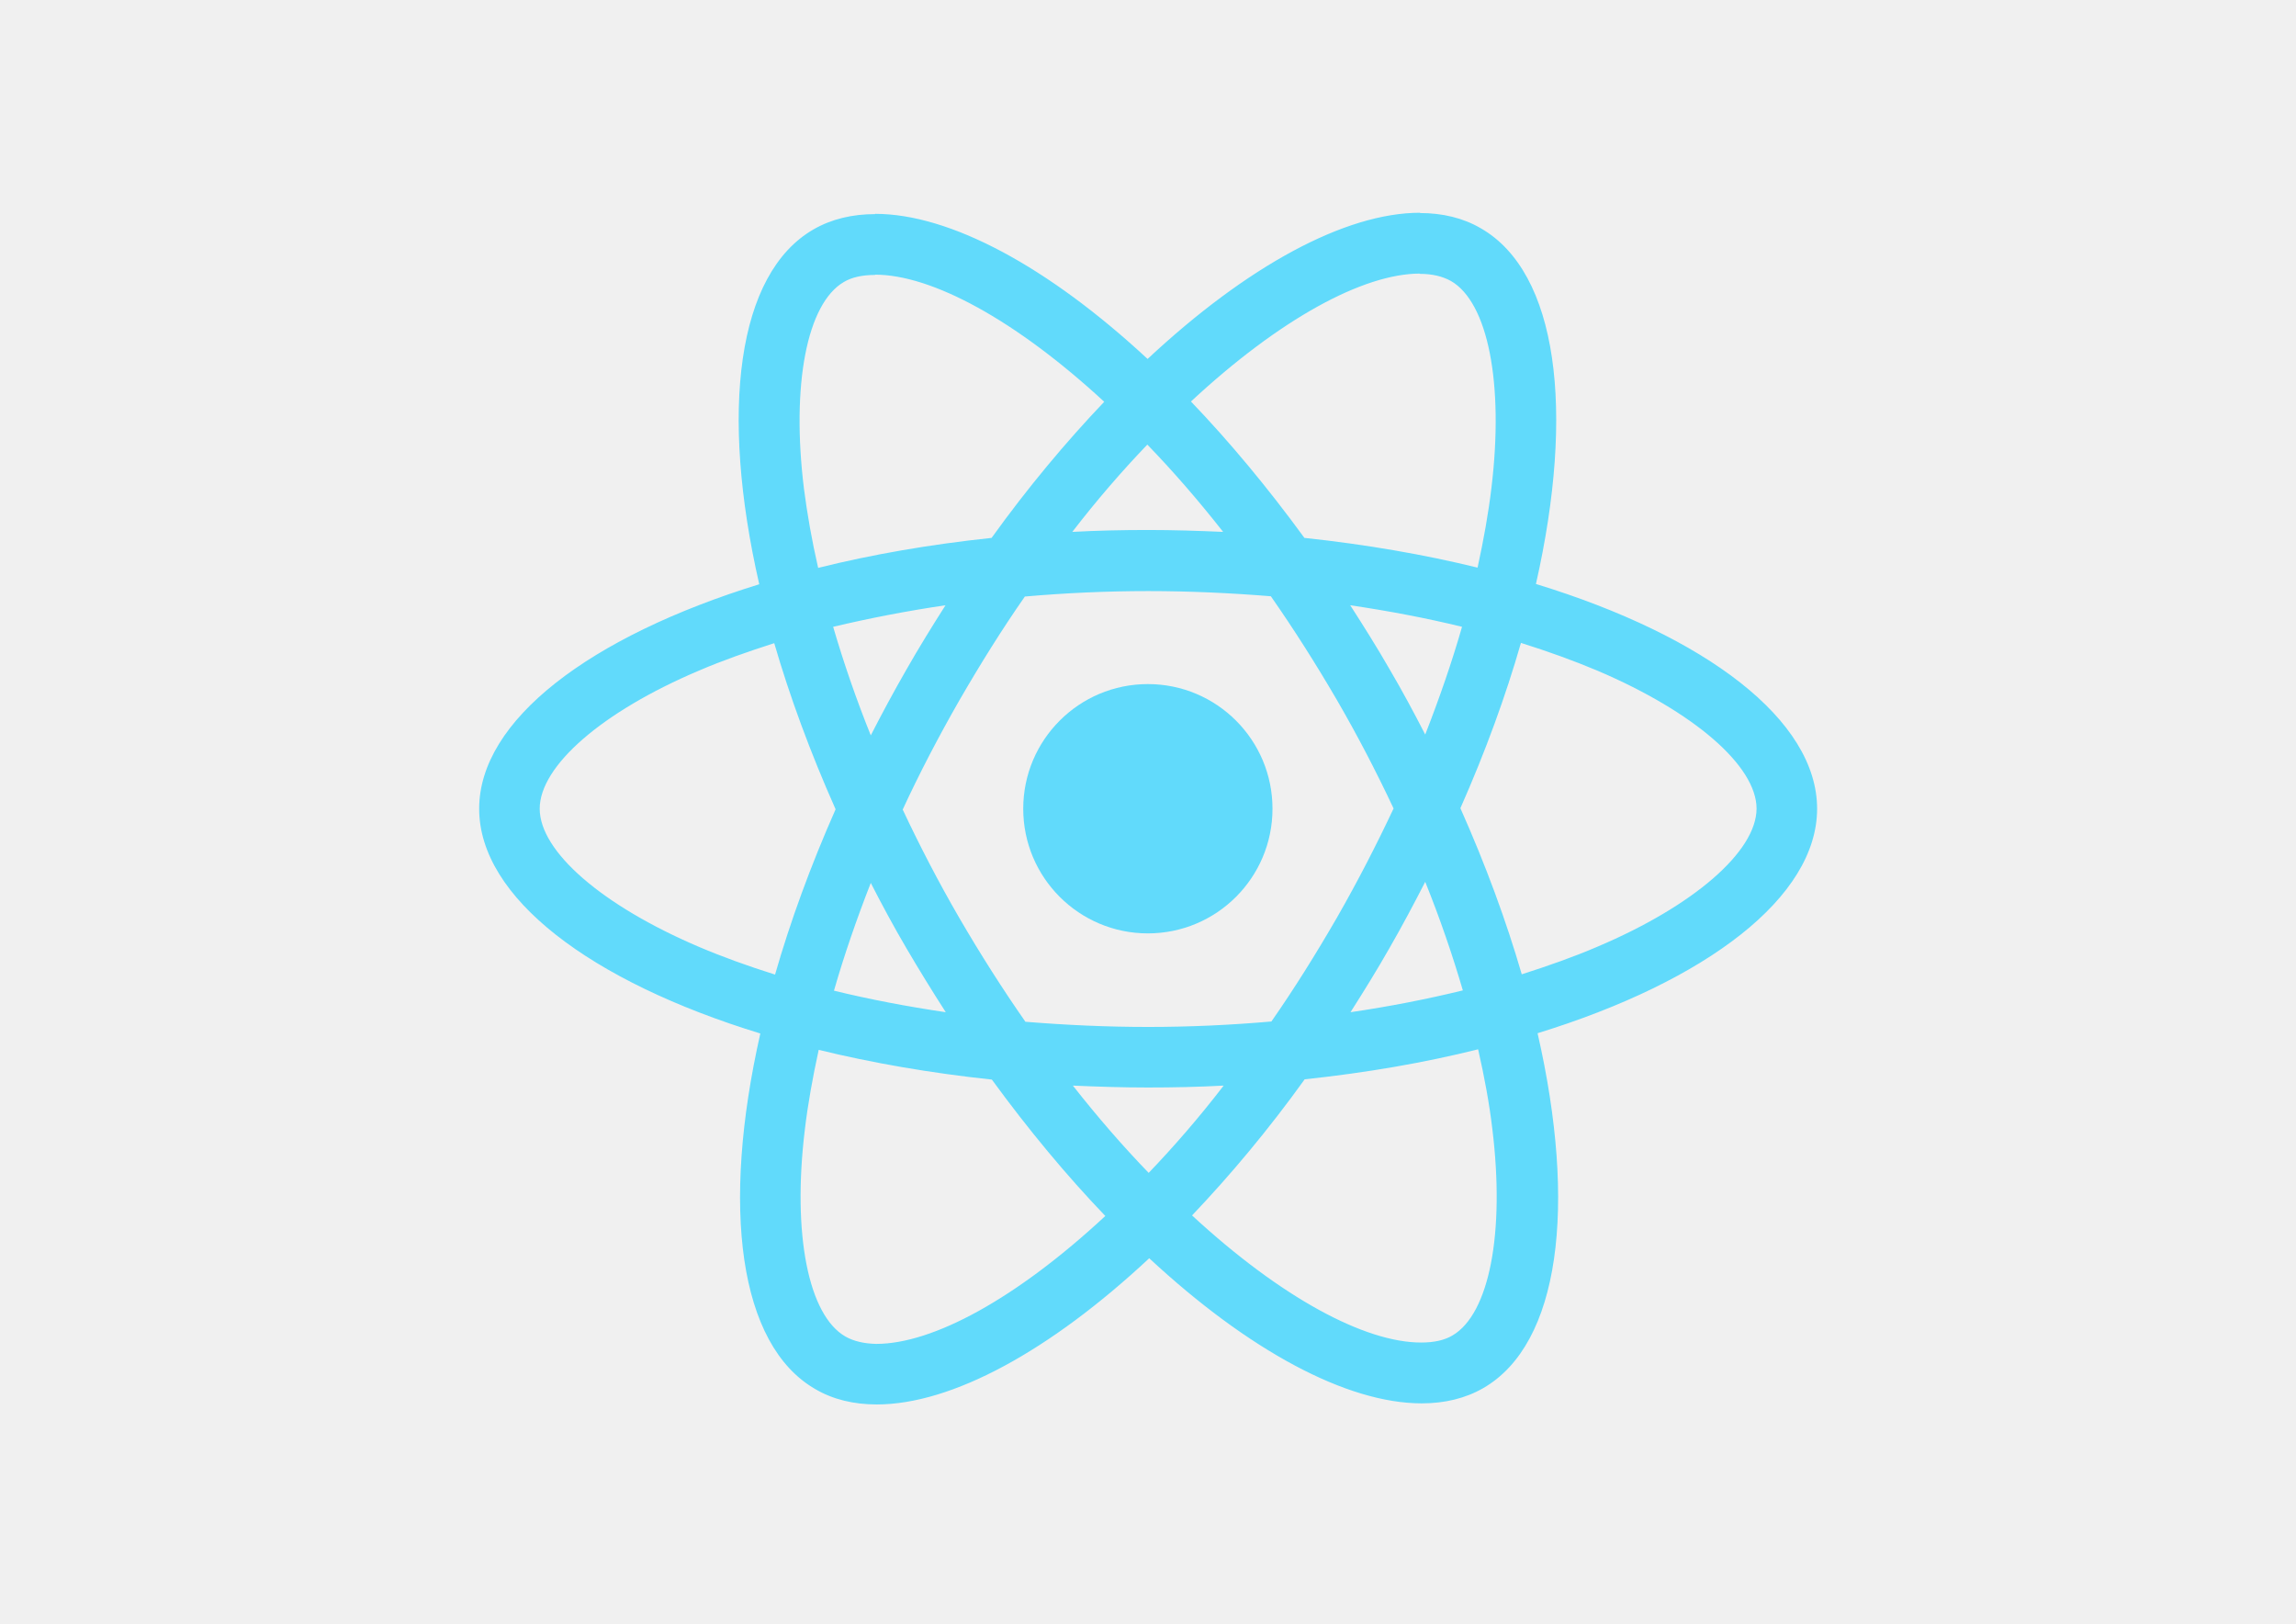
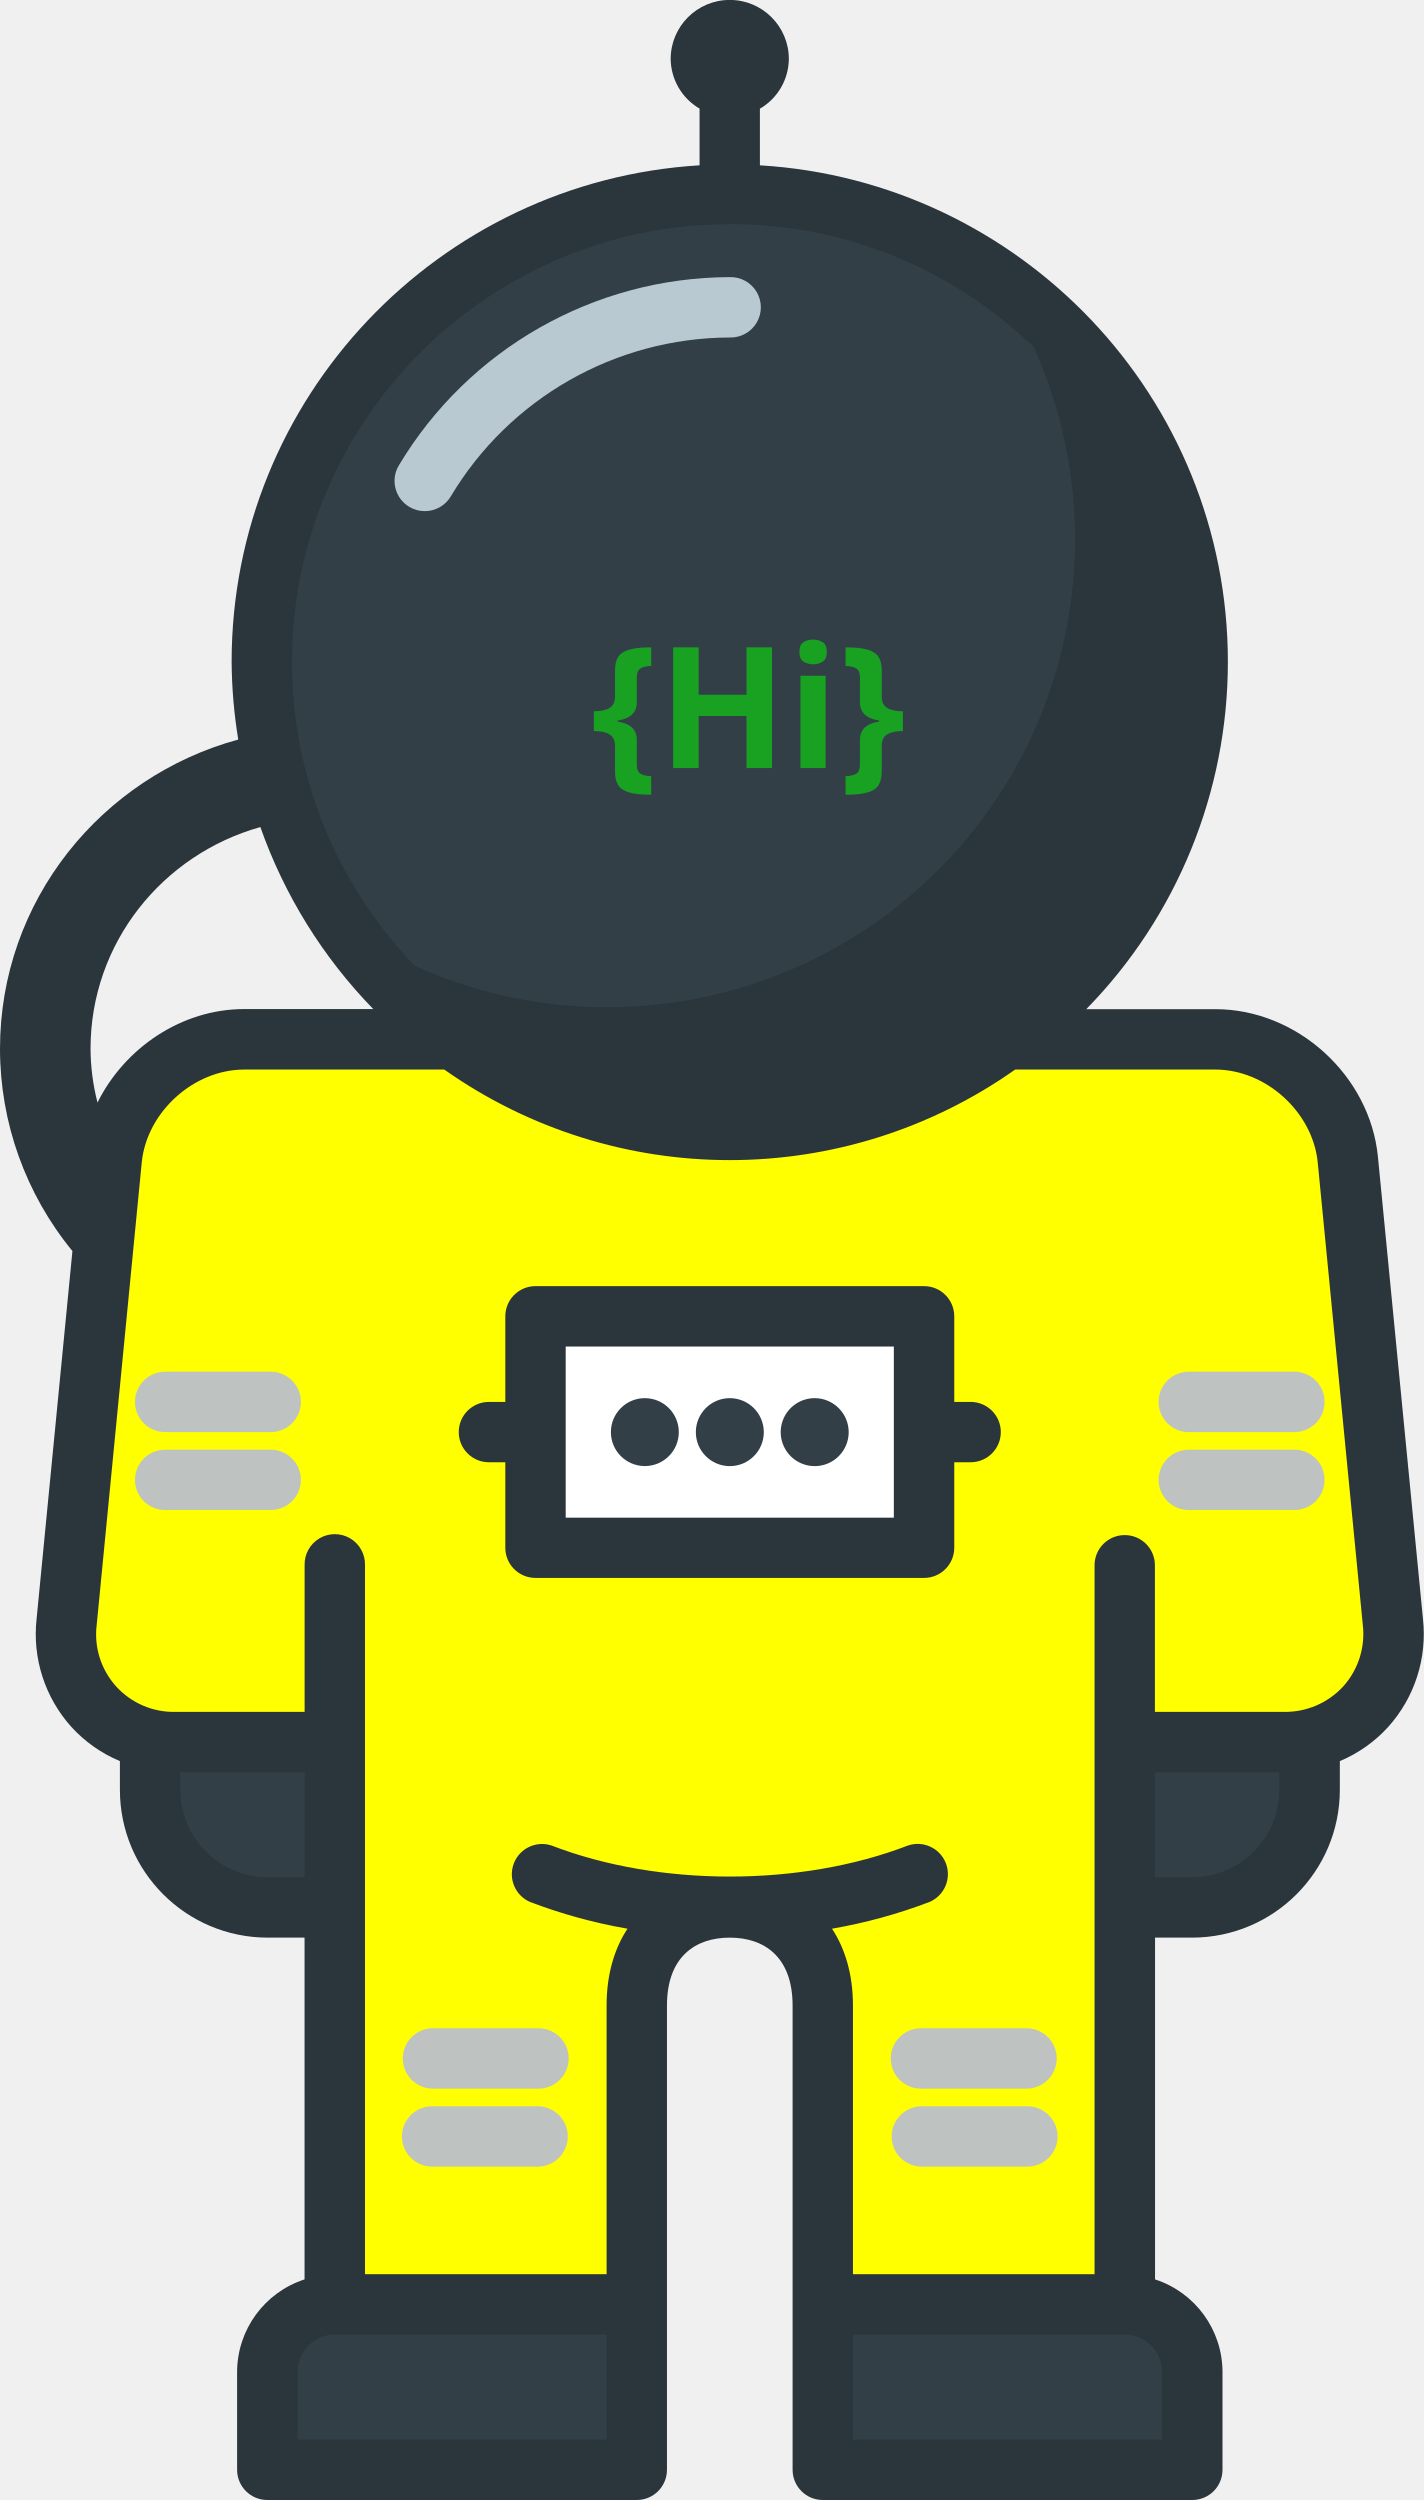
- <svg xmlns="http://www.w3.org/2000/svg" viewBox="0 0 841.9 595.3">
-   <g fill="#61DAFB">
-     <path d="M666.3 296.5c0-32.5-40.7-63.3-103.1-82.4 14.4-63.6 8-114.2-20.2-130.4-6.5-3.8-14.1-5.6-22.4-5.6v22.3c4.6 0 8.3.9 11.4 2.6 13.6 7.8 19.5 37.5 14.9 75.7-1.1 9.4-2.9 19.3-5.1 29.4-19.6-4.8-41-8.5-63.5-10.9-13.5-18.5-27.5-35.3-41.6-50 32.6-30.3 63.2-46.9 84-46.9V78c-27.5 0-63.5 19.6-99.9 53.6-36.4-33.8-72.4-53.2-99.9-53.2v22.3c20.7 0 51.4 16.5 84 46.6-14 14.7-28 31.4-41.3 49.9-22.6 2.4-44 6.1-63.6 11-2.3-10-4-19.7-5.2-29-4.7-38.2 1.1-67.9 14.6-75.8 3-1.8 6.9-2.6 11.5-2.6V78.5c-8.4 0-16 1.8-22.6 5.6-28.1 16.2-34.4 66.7-19.9 130.1-62.2 19.2-102.7 49.9-102.7 82.3 0 32.5 40.7 63.3 103.1 82.4-14.4 63.6-8 114.2 20.2 130.4 6.5 3.8 14.1 5.6 22.5 5.6 27.5 0 63.5-19.6 99.9-53.6 36.4 33.8 72.4 53.2 99.9 53.2 8.4 0 16-1.8 22.6-5.6 28.1-16.2 34.4-66.7 19.9-130.1 62-19.1 102.5-49.9 102.5-82.3zm-130.2-66.7c-3.7 12.9-8.3 26.2-13.5 39.5-4.1-8-8.4-16-13.1-24-4.6-8-9.5-15.8-14.4-23.4 14.2 2.1 27.9 4.7 41 7.9zm-45.8 106.5c-7.8 13.5-15.8 26.3-24.1 38.2-14.9 1.3-30 2-45.2 2-15.1 0-30.2-.7-45-1.9-8.3-11.9-16.4-24.6-24.2-38-7.6-13.1-14.5-26.4-20.8-39.8 6.2-13.4 13.2-26.8 20.7-39.9 7.8-13.5 15.8-26.3 24.1-38.2 14.9-1.3 30-2 45.2-2 15.1 0 30.2.7 45 1.9 8.3 11.9 16.4 24.6 24.2 38 7.6 13.1 14.5 26.4 20.8 39.8-6.3 13.4-13.2 26.8-20.7 39.9zm32.3-13c5.4 13.4 10 26.8 13.8 39.8-13.1 3.2-26.9 5.9-41.2 8 4.9-7.7 9.8-15.6 14.4-23.7 4.6-8 8.9-16.1 13-24.1zM421.2 430c-9.3-9.6-18.6-20.3-27.8-32 9 .4 18.2.7 27.5.7 9.4 0 18.7-.2 27.8-.7-9 11.7-18.3 22.4-27.5 32zm-74.4-58.9c-14.2-2.1-27.9-4.7-41-7.9 3.7-12.9 8.3-26.2 13.5-39.5 4.1 8 8.4 16 13.1 24 4.7 8 9.5 15.8 14.4 23.4zM420.7 163c9.3 9.6 18.6 20.3 27.8 32-9-.4-18.2-.7-27.5-.7-9.4 0-18.7.2-27.8.7 9-11.7 18.3-22.4 27.5-32zm-74 58.9c-4.9 7.7-9.8 15.6-14.4 23.7-4.6 8-8.9 16-13 24-5.4-13.4-10-26.8-13.8-39.8 13.1-3.1 26.9-5.8 41.2-7.9zm-90.5 125.2c-35.4-15.1-58.3-34.9-58.3-50.6 0-15.7 22.9-35.6 58.3-50.6 8.6-3.7 18-7 27.7-10.1 5.7 19.6 13.2 40 22.5 60.9-9.2 20.8-16.6 41.1-22.2 60.6-9.9-3.1-19.3-6.5-28-10.2zM310 490c-13.6-7.8-19.5-37.5-14.9-75.7 1.1-9.4 2.9-19.3 5.1-29.4 19.6 4.8 41 8.5 63.5 10.9 13.5 18.5 27.5 35.3 41.6 50-32.6 30.3-63.2 46.9-84 46.9-4.5-.1-8.3-1-11.3-2.7zm237.2-76.2c4.7 38.2-1.1 67.9-14.6 75.8-3 1.8-6.9 2.6-11.5 2.6-20.7 0-51.4-16.5-84-46.6 14-14.7 28-31.4 41.3-49.9 22.6-2.4 44-6.1 63.6-11 2.3 10.1 4.1 19.8 5.2 29.1zm38.5-66.7c-8.6 3.7-18 7-27.7 10.1-5.7-19.6-13.2-40-22.5-60.9 9.2-20.8 16.6-41.1 22.2-60.6 9.9 3.1 19.3 6.5 28.1 10.2 35.4 15.1 58.3 34.9 58.3 50.6-.1 15.7-23 35.6-58.4 50.6zM320.8 78.4z" />
-     <circle cx="420.9" cy="296.5" r="45.7" />
-     <path d="M520.5 78.1z" />
-   </g>
+ <svg xmlns="http://www.w3.org/2000/svg" id="Layer_1" data-name="Layer 1" viewBox="0 0 530.75 932">
+   <defs>
+     <style>.cls-1{fill:#ff0;}.cls-2{fill:#323f46;}.cls-3{fill:#b9c9d2;}.cls-4{fill:#2a353c;}.cls-5{fill:#fff;}.cls-6{fill:#bec3c2;}.cls-7{opacity:0.51;font-size:63.02px;fill:lime;font-family:Arial-Black, Arial Black;font-weight:800;}</style>
+   </defs>
+   <path class="cls-1" d="M732.72,465.27c-2.43-24.65-24.64-44.8-49.4-44.79h-362c-24.76,0-47,20.14-49.41,44.79L255.1,637.63c-2.43,24.64,15.89,44.81,40.65,44.81h59.32V892.07H467.64V780.69c0-24.76,15.6-34.23,34.66-34.23S537,755.93,537,780.69V892.07H649.55V682.44h59.32c24.75,0,43.07-20.17,40.65-44.81Z" transform="translate(-230.25 -33)" />
+   <circle class="cls-2" cx="272.05" cy="246.77" r="174.46" />
+   <path class="cls-3" d="M388.58,223.55a11.07,11.07,0,0,1-5.73-1.58,11.27,11.27,0,0,1-3.93-15.44A144.21,144.21,0,0,1,502.3,136.31a11.26,11.26,0,1,1,0,22.51,121.6,121.6,0,0,0-104,59.24A11.21,11.21,0,0,1,388.58,223.55Z" transform="translate(-230.25 -33)" />
+   <path class="cls-4" d="M600.63,135.7A174.41,174.41,0,0,1,358.25,378.11,174.43,174.43,0,1,0,600.63,135.7Z" transform="translate(-230.25 -33)" />
+   <path class="cls-2" d="M674.69,917.23a25.14,25.14,0,0,0-25.14-25.16H537v61.68h137.7Z" transform="translate(-230.25 -33)" />
+   <path class="cls-2" d="M329.92,917.23a25.14,25.14,0,0,1,25.15-25.16H467.64v61.68H329.92Z" transform="translate(-230.25 -33)" />
+   <rect class="cls-5" x="199.63" y="490.72" width="144.84" height="86.31" />
+   <path class="cls-6" d="M573.58,811.65h39.35a11.26,11.26,0,1,0,0-22.52H573.58a11.26,11.26,0,0,0,0,22.52Z" transform="translate(-230.25 -33)" />
+   <path class="cls-6" d="M612.93,818.22H573.58a11.26,11.26,0,0,0,0,22.51h39.35a11.26,11.26,0,1,0,0-22.51Z" transform="translate(-230.25 -33)" />
+   <path class="cls-6" d="M331.17,573.44H291.82a11.25,11.25,0,1,0,0,22.5h39.35a11.25,11.25,0,1,0,0-22.5Z" transform="translate(-230.25 -33)" />
+   <path class="cls-6" d="M291.82,566.89h39.35a11.26,11.26,0,0,0,0-22.52H291.82a11.26,11.26,0,0,0,0,22.52Z" transform="translate(-230.25 -33)" />
+   <path class="cls-6" d="M391.67,811.65H431a11.26,11.26,0,0,0,0-22.52H391.67a11.26,11.26,0,1,0,0,22.52Z" transform="translate(-230.25 -33)" />
+   <path class="cls-6" d="M431,818.22H391.67a11.26,11.26,0,1,0,0,22.51H431a11.26,11.26,0,0,0,0-22.51Z" transform="translate(-230.25 -33)" />
+   <path class="cls-2" d="M515,566.89a12.67,12.67,0,1,1-12.68-12.66A12.7,12.7,0,0,1,515,566.89Z" transform="translate(-230.25 -33)" />
+   <path class="cls-2" d="M546.64,566.89A12.67,12.67,0,1,1,534,554.23,12.7,12.7,0,0,1,546.64,566.89Z" transform="translate(-230.25 -33)" />
+   <path class="cls-2" d="M483.31,566.89a12.66,12.66,0,1,1-12.67-12.66A12.68,12.68,0,0,1,483.31,566.89Z" transform="translate(-230.25 -33)" />
+   <path class="cls-4" d="M592.09,555.63H586V523.72a11.26,11.26,0,0,0-11.26-11.25H429.89a11.25,11.25,0,0,0-11.26,11.25v31.91h-6.11a11.25,11.25,0,1,0,0,22.5h6.11V610a11.24,11.24,0,0,0,11.26,11.25H574.73A11.26,11.26,0,0,0,586,610V578.13h6.1a11.25,11.25,0,1,0,0-22.5Zm-28.62,43.15H441.14V535H563.47Z" transform="translate(-230.25 -33)" />
+   <path class="cls-6" d="M673.43,573.44H712.8a11.25,11.25,0,0,1,0,22.5H673.43a11.25,11.25,0,0,1,0-22.5Z" transform="translate(-230.25 -33)" />
+   <path class="cls-6" d="M712.8,566.89H673.43a11.26,11.26,0,0,1,0-22.52H712.8a11.26,11.26,0,0,1,0,22.52Z" transform="translate(-230.25 -33)" />
+   <path class="cls-2" d="M330,744.08h25.1V682.44H286.21l0,17.85A43.79,43.79,0,0,0,330,744.08Z" transform="translate(-230.25 -33)" />
+   <path class="cls-2" d="M674.64,744.08H649.55V682.44H718.4l0,17.85A43.8,43.8,0,0,1,674.64,744.08Z" transform="translate(-230.25 -33)" />
+   <path class="cls-4" d="M760.73,636.53l-16.8-172.36c-3-30.3-30.17-54.95-60.57-54.95H635.21A185.07,185.07,0,0,0,688,279.77c0-98.61-77.31-179.27-174.46-185.14V73.52A21.67,21.67,0,0,0,524.33,55a22,22,0,1,0-44.05,0,21.68,21.68,0,0,0,10.77,18.49V94.63C393.89,100.5,316.6,181.16,316.6,279.77a186.33,186.33,0,0,0,2.47,28.93c-51,13.92-88.82,60-88.82,115.33a119,119,0,0,0,27,75.36L243.89,636.53a51.74,51.74,0,0,0,13,40.3,51.09,51.09,0,0,0,18.06,12.71v10.75a55.12,55.12,0,0,0,55,55.06h13.84V882.76a36.38,36.38,0,0,0-25.15,34.47v36.52A11.26,11.26,0,0,0,329.92,965H467.64a11.25,11.25,0,0,0,11.25-11.25V780.69c0-18.31,10.71-25.34,23.41-25.34s23.43,7,23.43,25.34V953.75A11.26,11.26,0,0,0,537,965h137.7A11.26,11.26,0,0,0,686,953.75V917.23a36.38,36.38,0,0,0-25.15-34.47V755.35h13.84a55.14,55.14,0,0,0,55.05-55.06V689.54a50.93,50.93,0,0,0,18-12.71A51.75,51.75,0,0,0,760.73,636.53Zm-258.43-520c90,0,163.22,73.21,163.22,163.2S592.3,443,502.3,443s-163.19-73.21-163.19-163.2S412.31,116.57,502.3,116.57Zm-175,224.76a185.91,185.91,0,0,0,42.1,67.89H321.25c-23.28,0-44.56,14.49-54.65,34.86A82.2,82.2,0,0,1,264,424C264,384.44,290.93,351.53,327.3,341.33ZM330,732.83a32.57,32.57,0,0,1-32.53-32.51v-6.63h46.36v39.14ZM456.39,942.48H341.17V917.23a13.92,13.92,0,0,1,13.9-13.91H456.39Zm207.05-25.25v25.25H548.23V903.32H649.55A13.92,13.92,0,0,1,663.44,917.23Zm11.2-184.4H660.8V693.69h46.37v6.63A32.57,32.57,0,0,1,674.64,732.83ZM731,661.7a29.38,29.38,0,0,1-22.17,9.49H660.8V616.53a11.25,11.25,0,1,0-22.5,0V880.82H548.23V780.69c0-11.59-2.88-21.17-7.81-28.67a195.29,195.29,0,0,0,36.42-10,11.27,11.27,0,0,0-8.14-21c-39.92,15.42-92.85,15.42-132.8,0a11.27,11.27,0,0,0-8.12,21,195.3,195.3,0,0,0,36.4,10c-4.92,7.5-7.79,17.08-7.79,28.67V880.82H366.32V616.53a11.26,11.26,0,1,0-22.51,0v54.66H295.75a28.9,28.9,0,0,1-29.45-32.46l16.79-172.36c1.85-18.78,19.34-34.64,38.21-34.64h74.58a184.6,184.6,0,0,0,212.83,0h74.61c18.86,0,36.34,15.86,38.18,34.64l16.8,172.36A29.23,29.23,0,0,1,731,661.7Z" transform="translate(-230.25 -33)" />
+   <text class="cls-7" transform="translate(220.45 286.33)">{Hi}</text>
</svg>
